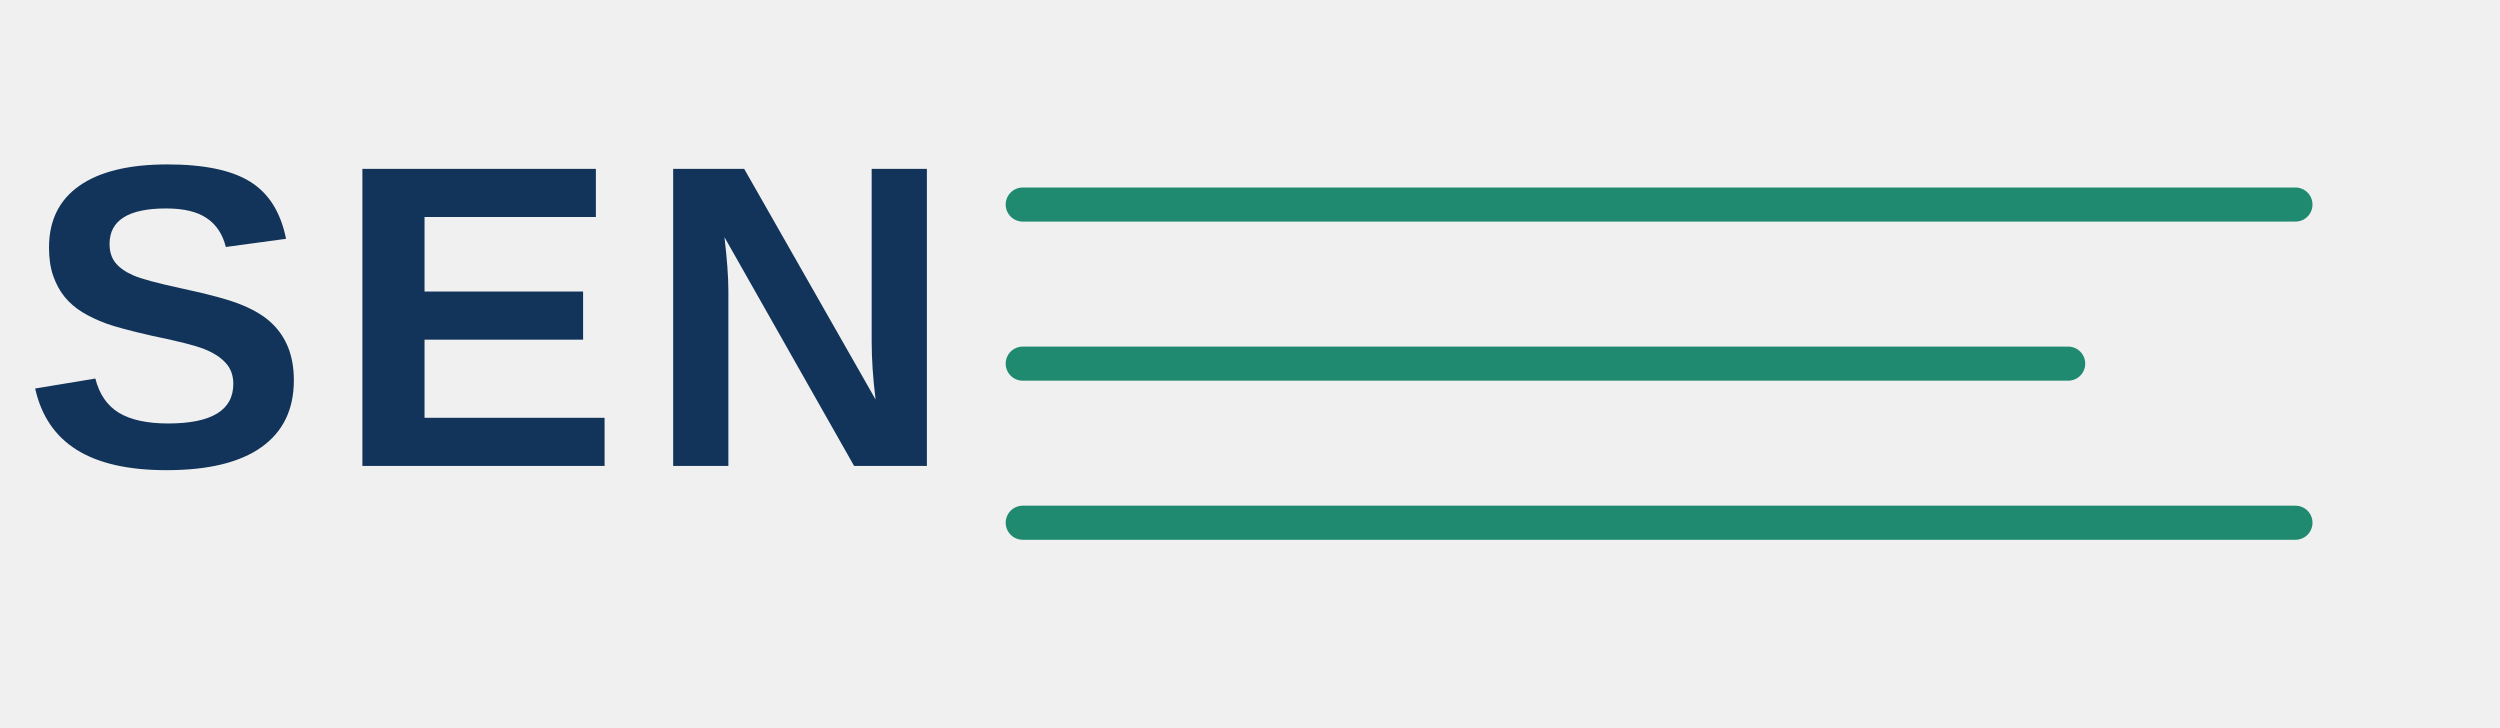
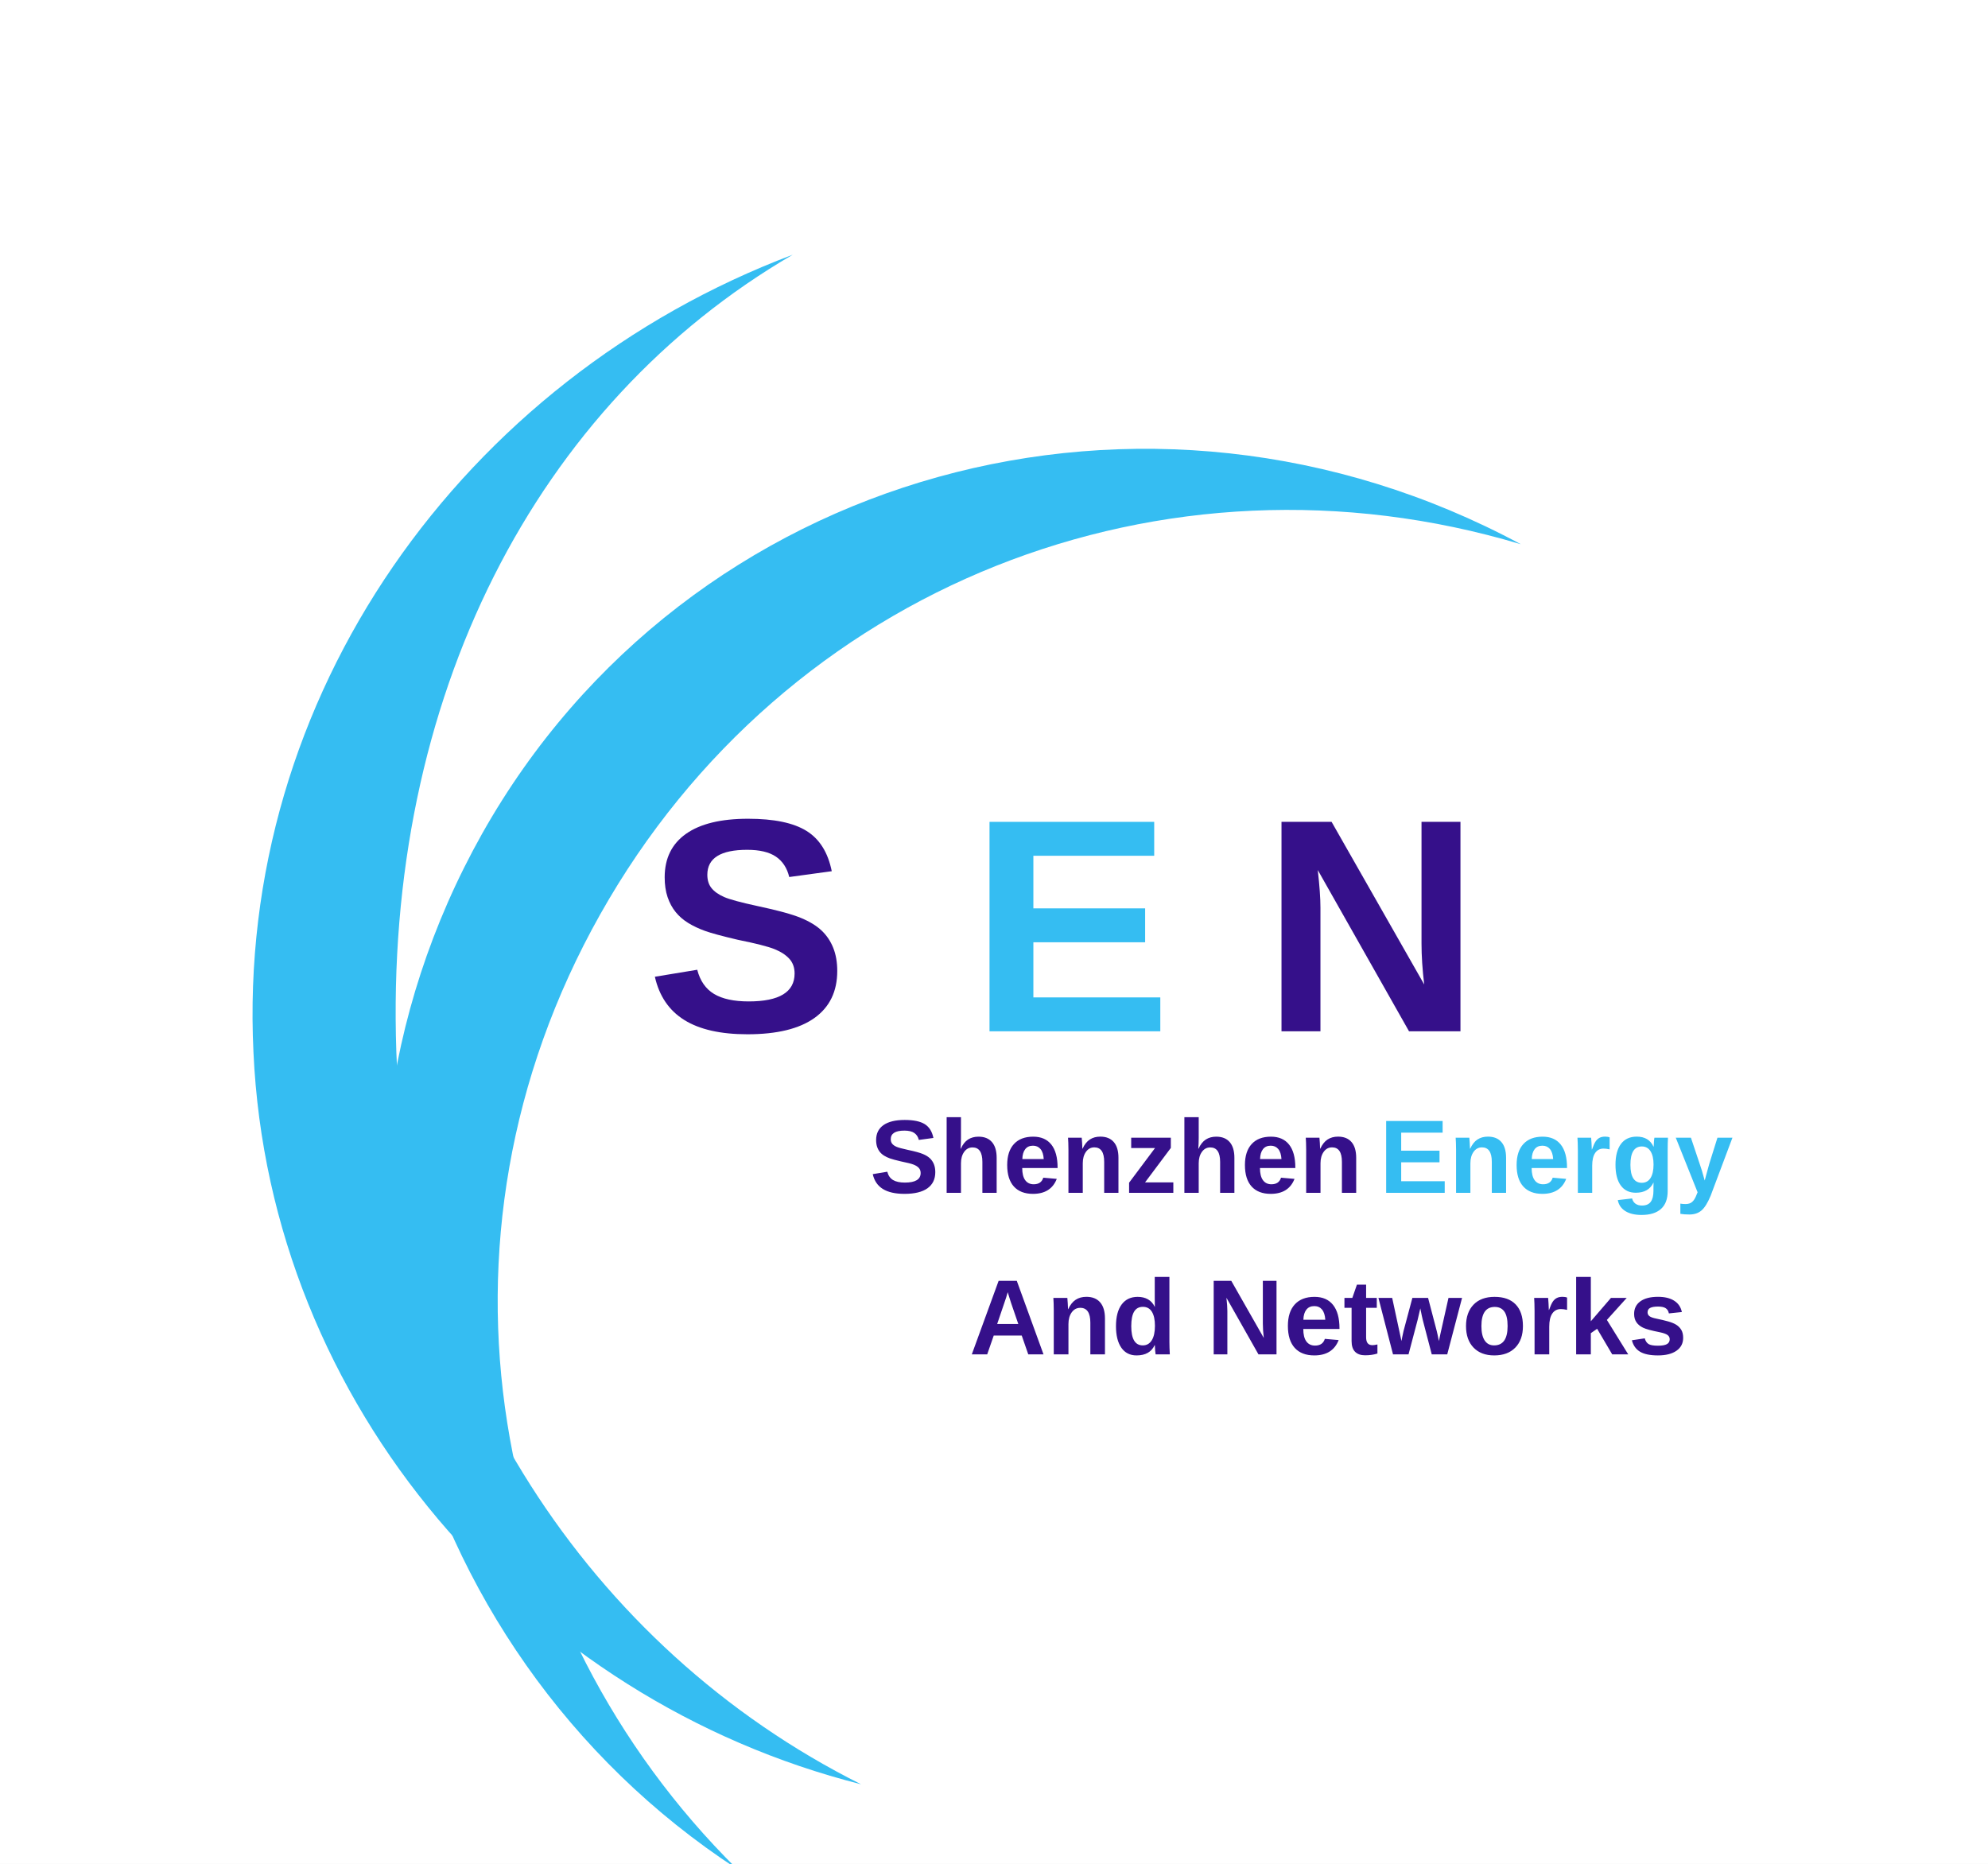
- <svg xmlns="http://www.w3.org/2000/svg" width="220" height="64" viewBox="0 0 220 64" role="img" aria-labelledby="title desc">
-   <rect width="220" height="64" rx="8" fill="none" />
-   <text x="2" y="41" fill="#12345a" font-family="Arial, Helvetica, sans-serif" font-size="38" font-weight="800" letter-spacing="2">SEN</text>
-   <path d="M90 18h112M90 32h92M90 46h112" stroke="#1f8a70" stroke-width="3" stroke-linecap="round" />
+ <svg xmlns="http://www.w3.org/2000/svg" width="1600" height="1500" viewBox="0 0 1600 1500" role="img" aria-labelledby="title desc">
+   <rect width="1600" height="1500" fill="#fff" />
+   <path d="M638 205C373 305 190 560 204 847c13 284 220 521 489 589-220-110-365-336-374-589-10-286 113-522 319-642Z" fill="#35bdf2" />
+   <path d="M1224 438C923 276 553 378 388 671c-164 292-66 656 205 833-198-196-258-505-110-768 149-265 454-384 741-298Z" fill="#35bdf2" />
+   <text x="520" y="830" fill="#35108a" font-family="Arial, Helvetica, sans-serif" font-size="245" font-weight="900" letter-spacing="8">S</text>
+   <text x="780" y="830" fill="#35bdf2" font-family="Arial, Helvetica, sans-serif" font-size="245" font-weight="900" letter-spacing="8">E</text>
+   <text x="1015" y="830" fill="#35108a" font-family="Arial, Helvetica, sans-serif" font-size="245" font-weight="900" letter-spacing="8">N</text>
+   <text x="700" y="960" fill="#35108a" font-family="Arial, Helvetica, sans-serif" font-size="84" font-weight="900">Shenzhen</text>
+   <text x="1110" y="960" fill="#35bdf2" font-family="Arial, Helvetica, sans-serif" font-size="84" font-weight="900">Energy</text>
+   <text x="780" y="1090" fill="#35108a" font-family="Arial, Helvetica, sans-serif" font-size="86" font-weight="900">And Networks</text>
</svg>
